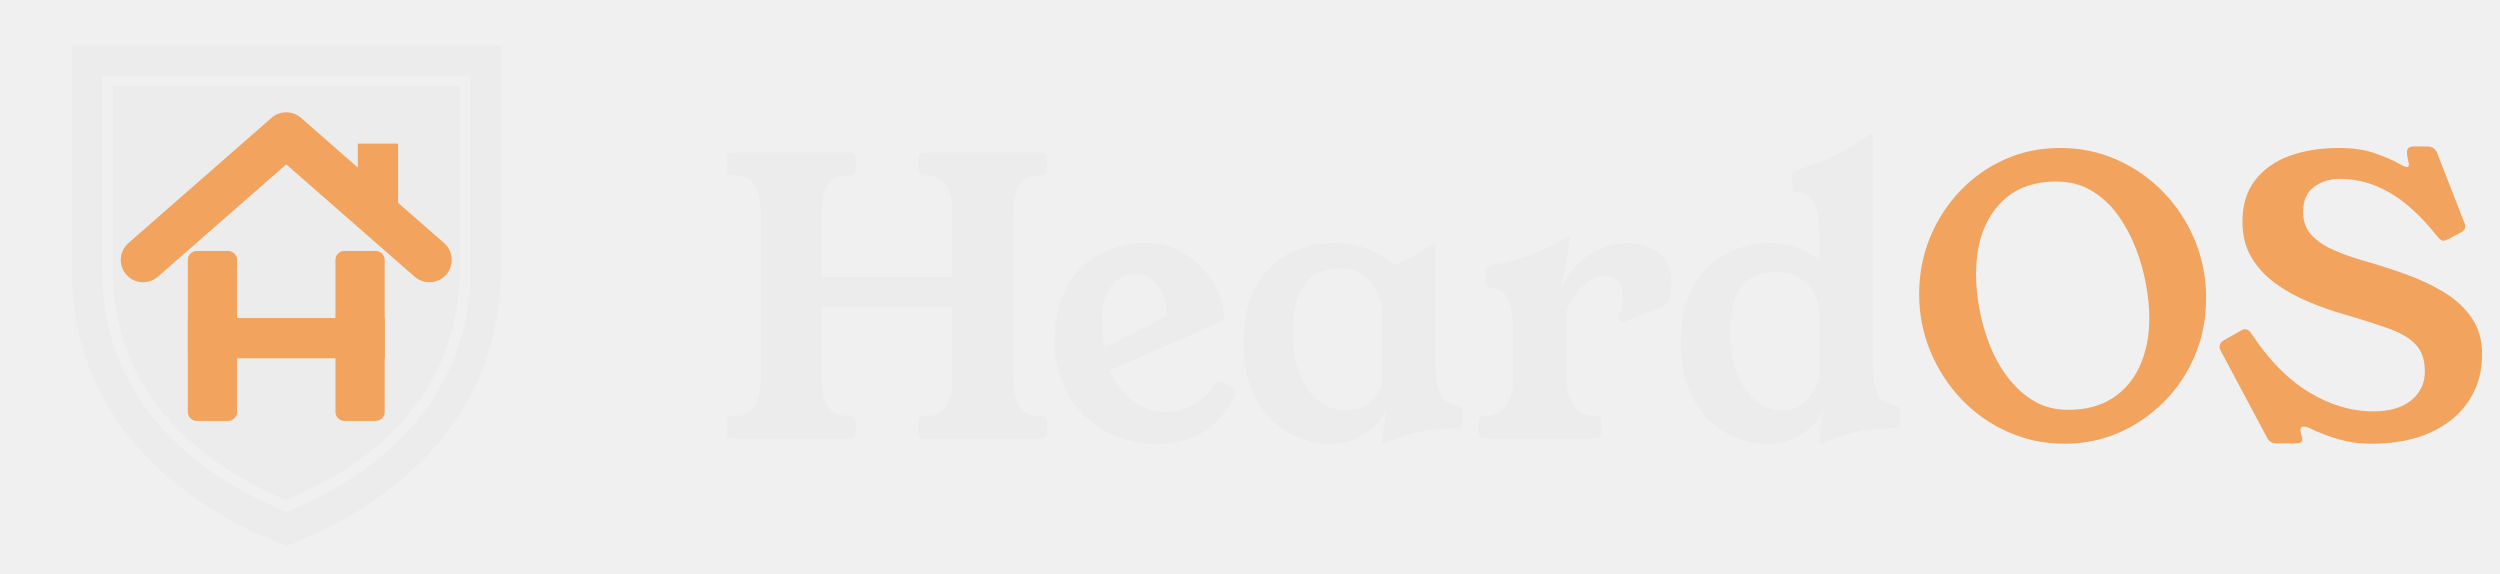
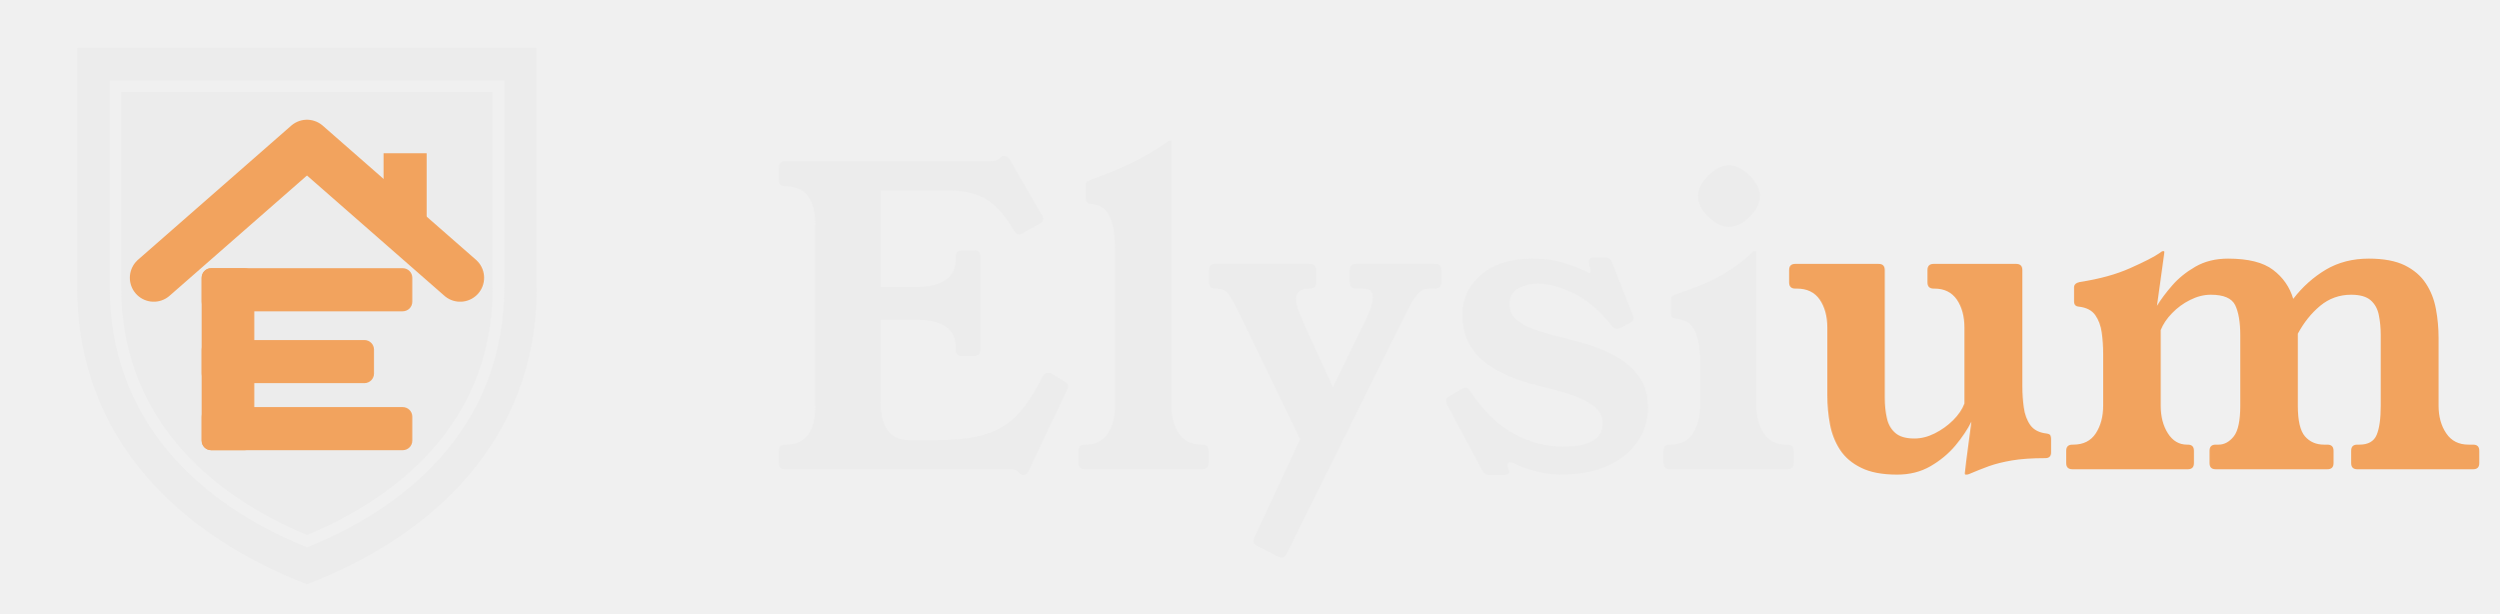
- <svg xmlns="http://www.w3.org/2000/svg" viewBox="0 0 279.46 64.00" width="279" height="64">
+ <svg xmlns="http://www.w3.org/2000/svg" viewBox="0 0 260.88 64.00" width="261" height="64">
  <g>
    <defs>
      <mask id="m6" maskUnits="userSpaceOnUse" x="0" y="0" width="64" height="64">
        <rect width="64" height="64" fill="#fff" />
        <path d="M12 9H52V30C52 43.5 43 52 32 56.5C21 52 12 43.5 12 30Z" fill="none" stroke="#000" stroke-width="1.2" />
      </mask>
    </defs>
    <path d="M8 5H56V30C56 46 45 56 32 61C19 56 8 46 8 30Z" fill="#ececec" mask="url(#m6)" />
    <rect x="40" y="16" width="4.5" height="8" fill="#f2a35e" />
    <path d="M16 29L32 15L48 29" fill="none" stroke="#f2a35e" stroke-width="5" stroke-linejoin="round" stroke-linecap="round" />
    <rect x="21" y="28" width="5.5" height="19" rx="1" fill="#f2a35e" />
-     <rect x="37.5" y="28" width="5.5" height="19" rx="1" fill="#f2a35e" />
-     <rect x="21" y="35.5" width="22" height="4.5" fill="#f2a35e" />
+     <rect x="21" y="28" width="22" height="4.5" rx="1" fill="#f2a35e" />
+     <rect x="21" y="35.5" width="18" height="4.5" rx="1" fill="#f2a35e" />
+     <rect x="21" y="42.5" width="22" height="4.5" rx="1" fill="#f2a35e" />
  </g>
-   <path d="M113.28 23.61L113.28 42.39Q113.28 44.09 113.90 45.27Q114.52 46.44 116.14 46.44L116.14 46.44L116.39 46.44Q117.03 46.44 117.03 47.08L117.03 47.08L117.03 48.36Q117.03 49 116.39 49L116.39 49L103.30 49Q102.66 49 102.66 48.36L102.66 48.36L102.66 47.08Q102.66 46.44 103.30 46.44L103.30 46.44L103.55 46.44Q105.17 46.44 105.81 45.27Q106.45 44.09 106.45 42.39L106.45 42.39L106.45 34.28L91.86 34.28L91.86 42.39Q91.86 44.09 92.50 45.27Q93.14 46.44 94.76 46.44L94.76 46.44L95.02 46.44Q95.66 46.44 95.66 47.08L95.66 47.08L95.66 48.36Q95.66 49 95.02 49L95.02 49L81.92 49Q81.28 49 81.28 48.36L81.28 48.36L81.28 47.08Q81.28 46.44 81.92 46.44L81.92 46.44L82.18 46.44Q83.80 46.44 84.42 45.27Q85.03 44.09 85.03 42.39L85.03 42.39L85.03 23.61Q85.03 21.91 84.42 20.73Q83.80 19.56 82.18 19.56L82.18 19.56L81.92 19.56Q81.28 19.56 81.28 18.92L81.28 18.92L81.28 17.64Q81.28 17 81.92 17L81.92 17L95.02 17Q95.66 17 95.66 17.64L95.66 17.64L95.66 18.92Q95.66 19.56 95.02 19.56L95.02 19.56L94.76 19.56Q93.14 19.56 92.50 20.73Q91.86 21.91 91.86 23.61L91.86 23.61L91.86 30.91L106.45 30.91L106.45 23.61Q106.45 21.91 105.81 20.73Q105.17 19.56 103.55 19.56L103.55 19.56L103.30 19.56Q102.66 19.56 102.66 18.92L102.66 18.92L102.66 17.64Q102.66 17 103.30 17L103.30 17L116.39 17Q117.03 17 117.03 17.64L117.03 17.64L117.03 18.92Q117.03 19.56 116.39 19.56L116.39 19.56L116.14 19.56Q114.52 19.56 113.90 20.73Q113.28 21.91 113.28 23.61L113.28 23.61ZM136.45 35.94L124.07 41.36Q124.80 43.15 126.40 44.56Q128 45.97 130.47 45.97L130.47 45.97Q131.84 45.97 133.33 45.20Q134.83 44.43 135.94 42.81L135.94 42.81Q136.06 42.60 136.28 42.60L136.28 42.60Q136.49 42.60 136.73 42.73Q136.96 42.86 137.98 43.45L137.98 43.45Q138.15 43.58 138.15 43.79L138.15 43.79Q138.15 44.09 137.90 44.52L137.90 44.52Q136.70 46.74 134.66 48.15Q132.61 49.55 129.32 49.55L129.32 49.55Q125.78 49.55 123.22 47.98Q120.66 46.40 119.27 43.79Q117.89 41.19 117.89 38.12L117.89 38.12Q117.89 35.18 118.76 33.06Q119.64 30.95 121.09 29.65Q122.54 28.35 124.35 27.73Q126.17 27.11 128.04 27.11L128.04 27.11Q130.18 27.11 131.80 27.94Q133.42 28.78 134.55 30.06Q135.68 31.34 136.26 32.77Q136.83 34.19 136.83 35.43L136.83 35.43Q136.83 35.77 136.45 35.94L136.45 35.94ZM123.56 38.72L130.43 35.26Q130.43 33.21 129.45 31.89Q128.47 30.57 126.98 30.57L126.98 30.57Q125.23 30.57 124.20 31.95Q123.18 33.34 123.18 35.43L123.18 35.43Q123.18 36.07 123.24 37.01Q123.31 37.95 123.56 38.72L123.56 38.72ZM160.47 27.20L160.47 41.11Q160.47 42.64 160.94 43.86Q161.41 45.07 162.99 45.29L162.99 45.29Q163.50 45.33 163.50 45.84L163.50 45.84L163.50 47.25Q163.50 47.85 162.86 47.85L162.86 47.85Q160.77 47.85 159.38 48.08Q157.99 48.32 156.99 48.68Q155.99 49.04 155.01 49.47L155.01 49.47Q154.84 49.55 154.71 49.55L154.71 49.55L154.58 49.55Q154.50 49.55 154.50 49.38L154.50 49.38Q154.50 49.21 154.58 48.55Q154.67 47.89 154.77 47.06Q154.88 46.23 154.97 45.63L154.97 45.63Q154.75 46.18 154.05 47.12Q153.34 48.06 152 48.81Q150.66 49.55 148.48 49.55L148.48 49.55Q147.03 49.55 145.39 48.96Q143.74 48.36 142.29 47.04Q140.84 45.71 139.93 43.56Q139.01 41.41 139.01 38.29L139.01 38.29Q139.01 34.32 140.44 31.87Q141.87 29.42 144.15 28.26Q146.43 27.11 148.99 27.11L148.99 27.11Q151.08 27.11 152.83 27.75Q154.58 28.39 155.90 29.59L155.90 29.59Q157.01 29.12 157.80 28.71Q158.59 28.31 159.15 27.88L159.15 27.88Q159.36 27.71 159.59 27.54Q159.83 27.37 160.13 27.20L160.13 27.20Q160.26 27.11 160.34 27.11L160.34 27.11L160.38 27.11Q160.47 27.11 160.47 27.20L160.47 27.20ZM154.50 42.98L154.50 34.41Q154.37 33.55 153.88 32.51Q153.39 31.46 152.41 30.72Q151.42 29.97 149.76 29.97L149.76 29.97Q147.71 29.97 146.56 30.97Q145.41 31.98 144.96 33.55Q144.51 35.13 144.51 36.93L144.51 36.93Q144.51 41.02 146.15 43.41Q147.80 45.80 150.40 45.80L150.40 45.80Q151.94 45.80 152.81 45.14Q153.69 44.48 154.07 43.79Q154.45 43.11 154.50 42.98L154.50 42.98ZM174.51 32.15L174.51 32.15Q175.66 29.67 177.71 28.39Q179.75 27.11 182.02 27.11L182.02 27.11Q184.02 27.11 185.43 28.22Q186.84 29.33 186.84 31.51L186.84 31.51Q186.84 32.45 186.67 33.17Q186.50 33.90 185.73 34.24L185.73 34.24L181.72 35.86Q181.46 35.94 181.33 35.94L181.33 35.94Q180.95 35.94 180.95 35.56L180.95 35.56Q180.95 35.43 181.03 35.18L181.03 35.18Q181.29 34.58 181.35 34.02Q181.42 33.47 181.42 33.04L181.42 33.04Q181.42 31.89 180.84 31.36Q180.27 30.82 179.41 30.82L179.41 30.82Q178.43 30.82 177.58 31.42Q176.73 32.02 176.09 32.87Q175.45 33.73 175.15 34.54L175.15 34.54L175.15 42.39Q175.15 44.09 175.91 45.27Q176.68 46.44 178.26 46.44L178.26 46.44L178.35 46.44Q178.99 46.44 178.99 47.08L178.99 47.08L178.99 48.36Q178.99 49 178.35 49L178.35 49L165.93 49Q165.29 49 165.29 48.36L165.29 48.36L165.29 47.08Q165.29 46.44 165.93 46.44L165.93 46.44L166.02 46.44Q167.59 46.44 168.36 45.27Q169.13 44.09 169.13 42.39L169.13 42.39L169.13 37.01Q169.13 35.86 168.98 34.79Q168.83 33.73 168.32 32.98Q167.81 32.23 166.61 32.10L166.61 32.10Q166.10 32.06 166.10 31.55L166.10 31.55L166.10 30.10Q166.10 29.67 166.74 29.54L166.74 29.54Q169.77 29.07 172.05 28.05Q174.34 27.03 175.15 26.43L175.15 26.43Q175.27 26.34 175.36 26.34L175.36 26.34L175.45 26.34Q175.53 26.34 175.53 26.43L175.53 26.43Q175.53 26.47 175.42 27.07Q175.32 27.67 175.17 28.58Q175.02 29.50 174.83 30.46Q174.63 31.42 174.51 32.15ZM209.37 14.95L209.37 41.11Q209.37 42.64 209.83 43.86Q210.30 45.07 211.88 45.29L211.88 45.29Q212.39 45.33 212.39 45.84L212.39 45.84L212.39 47.25Q212.39 47.85 211.75 47.85L211.75 47.85Q209.66 47.85 208.28 48.08Q206.89 48.32 205.89 48.68Q204.89 49.04 203.90 49.47L203.90 49.47Q203.73 49.55 203.61 49.55L203.61 49.55L203.52 49.55Q203.39 49.55 203.39 49.43L203.39 49.43Q203.48 48.45 203.58 47.51Q203.69 46.57 203.86 45.63L203.86 45.63Q203.65 46.18 202.94 47.12Q202.24 48.06 200.90 48.81Q199.55 49.55 197.38 49.55L197.38 49.55Q195.93 49.55 194.28 48.96Q192.64 48.36 191.19 47.04Q189.74 45.71 188.82 43.56Q187.90 41.41 187.90 38.29L187.90 38.29Q187.90 34.32 189.33 31.87Q190.76 29.42 193.05 28.26Q195.33 27.11 197.89 27.11L197.89 27.11Q201.13 27.11 203.39 29.12L203.39 29.12L203.39 26.39Q203.39 25.23 203.24 24.17Q203.09 23.10 202.58 22.35Q202.07 21.61 200.87 21.48L200.87 21.48Q200.36 21.44 200.36 20.93L200.36 20.93L200.36 19.47Q200.36 19.22 200.53 19.11Q200.70 19.01 201.00 18.92L201.00 18.92Q204.37 17.81 206.27 16.70Q208.17 15.59 209.02 14.95L209.02 14.95Q209.15 14.87 209.24 14.87L209.24 14.87L209.28 14.87Q209.37 14.87 209.37 14.95L209.37 14.95ZM203.39 42.17L203.39 35.18Q203.39 33.17 202.09 31.76Q200.79 30.35 198.66 30.35L198.66 30.35Q196.61 30.35 195.46 31.25Q194.30 32.15 193.86 33.64Q193.41 35.13 193.41 36.93L193.41 36.93Q193.41 41.02 195.05 43.41Q196.69 45.80 199.30 45.80L199.30 45.80Q200.45 45.80 201.30 45.22Q202.15 44.65 202.69 43.79Q203.22 42.94 203.39 42.17L203.39 42.17Z" fill="#ececec" />
-   <path d="M230.31 16.49L230.31 16.49Q233.69 16.49 236.65 17.81Q239.62 19.13 241.86 21.46Q244.10 23.78 245.35 26.81Q246.61 29.84 246.61 33.26L246.61 33.26Q246.61 36.67 245.38 39.63Q244.14 42.60 241.94 44.82Q239.74 47.04 236.89 48.30Q234.03 49.55 230.78 49.55L230.78 49.55Q227.41 49.55 224.45 48.23Q221.48 46.91 219.26 44.58Q217.05 42.26 215.79 39.23Q214.53 36.20 214.53 32.83L214.53 32.83Q214.53 29.50 215.72 26.56Q216.92 23.61 219.07 21.33Q221.23 19.05 224.09 17.77Q226.94 16.49 230.31 16.49ZM229.85 20.24L229.85 20.24Q225.58 20.24 223.23 23.08Q220.89 25.92 220.89 30.57L220.89 30.57Q220.89 32.40 221.27 34.49Q221.65 36.58 222.44 38.57Q223.23 40.55 224.47 42.17Q225.71 43.79 227.37 44.78Q229.03 45.76 231.21 45.76L231.21 45.76Q234.11 45.76 236.14 44.46Q238.17 43.15 239.21 40.83Q240.26 38.50 240.26 35.47L240.26 35.47Q240.26 33.81 239.89 31.76Q239.53 29.71 238.74 27.69Q237.95 25.66 236.74 23.98Q235.52 22.29 233.81 21.27Q232.11 20.24 229.85 20.24ZM275.11 25.92L273.66 26.69Q273.54 26.73 273.41 26.79Q273.28 26.86 273.15 26.86L273.15 26.86Q272.81 26.86 272.43 26.34L272.43 26.34Q269.70 22.93 267.05 21.44Q264.41 19.94 261.59 19.94L261.59 19.94Q259.88 19.94 258.67 20.84Q257.45 21.74 257.45 23.66L257.45 23.66Q257.45 25.23 258.43 26.26Q259.41 27.28 260.97 27.94Q262.53 28.61 264.15 29.07L264.15 29.07Q266.58 29.76 268.95 30.61Q271.32 31.46 273.24 32.64Q275.16 33.81 276.31 35.50Q277.46 37.18 277.46 39.57L277.46 39.57Q277.46 42.47 275.99 44.73Q274.52 46.99 271.74 48.27Q268.97 49.55 265.05 49.55L265.05 49.55Q263.13 49.55 261.44 49.06Q259.75 48.57 258.18 47.81L258.18 47.81Q257.83 47.63 257.54 47.63L257.54 47.63Q257.15 47.63 257.15 48.06L257.15 48.06Q257.15 48.19 257.24 48.53L257.24 48.53Q257.37 48.83 257.37 49.04L257.37 49.04Q257.37 49.51 256.64 49.51L256.64 49.51L254.51 49.51Q253.74 49.51 253.44 48.91L253.44 48.91L248.28 39.23Q248.11 38.89 248.11 38.72L248.11 38.72Q248.11 38.25 248.58 37.99L248.58 37.99L250.45 36.93Q250.58 36.84 250.71 36.80Q250.84 36.75 250.97 36.75L250.97 36.75Q251.39 36.75 251.69 37.27L251.69 37.27Q254.59 41.66 258.11 43.79Q261.63 45.93 265.30 45.93L265.30 45.93Q268.07 45.93 269.57 44.67Q271.06 43.41 271.06 41.49L271.06 41.49Q271.06 39.61 270.12 38.55Q269.18 37.48 267.22 36.75Q265.26 36.03 262.19 35.13L262.19 35.13Q260.10 34.54 258.05 33.68Q256 32.83 254.34 31.61Q252.67 30.40 251.67 28.71Q250.67 27.03 250.67 24.72L250.67 24.72Q250.67 21.91 252.10 20.07Q253.53 18.24 255.96 17.36Q258.39 16.49 261.46 16.49L261.46 16.49Q263.85 16.49 265.51 17.09Q267.18 17.68 268.07 18.19L268.07 18.19Q268.80 18.62 269.06 18.62L269.06 18.62Q269.27 18.62 269.27 18.37L269.27 18.37Q269.27 18.15 269.16 17.77Q269.06 17.38 269.06 16.96L269.06 16.96Q269.06 16.32 269.82 16.32L269.82 16.32L271.36 16.32Q272.13 16.32 272.43 17.04L272.43 17.04L275.41 24.68Q275.50 24.85 275.54 25Q275.58 25.15 275.58 25.28L275.58 25.28Q275.58 25.66 275.11 25.92L275.11 25.92Z" fill="#f2a35e" />
+   <path d="M111.12 39.82Q111.51 40.03 111.51 40.29Q111.51 40.46 111.38 40.72L107.35 49.21Q107.18 49.59 106.83 49.59Q106.62 49.59 106.45 49.42L106.23 49.21Q106.02 48.99 105.38 48.99H81.92Q81.28 48.99 81.28 48.35V47.06Q81.28 46.42 81.92 46.42H82.01Q85.10 46.42 85.10 42.35V23.52Q85.10 19.45 81.97 19.45H81.92Q81.28 19.45 81.28 18.81V17.52Q81.28 16.83 81.92 16.83H103.40Q103.96 16.83 104.22 16.62L104.48 16.41Q104.61 16.28 104.82 16.28Q105.16 16.28 105.38 16.62L108.76 22.45Q108.89 22.62 108.89 22.84Q108.89 23.14 108.55 23.35L106.83 24.30Q106.53 24.47 106.36 24.47Q106.06 24.47 105.85 24.08L105.72 23.87Q104.39 21.64 102.87 20.76Q101.35 19.88 98.86 19.88H91.91V29.96H95.69Q97.62 29.96 98.69 29.23Q99.76 28.50 99.76 27.08V26.78Q99.76 26.14 100.40 26.14H101.69Q102.33 26.14 102.33 26.78V36.52Q102.33 37.16 101.69 37.16H100.40Q99.76 37.16 99.76 36.52V36.26Q99.76 34.80 98.71 34.09Q97.66 33.39 95.69 33.39H91.91V41.87Q91.91 45.95 94.87 45.95H97.66Q100.83 45.95 102.83 45.35Q104.82 44.75 106.17 43.33Q107.52 41.92 108.72 39.52L108.85 39.26Q109.06 38.92 109.41 38.92Q109.62 38.92 109.75 39.00ZM125.53 46.42Q126.17 46.42 126.17 47.06V48.35Q126.17 48.99 125.44 48.99H113.31Q112.58 48.99 112.58 48.35V47.06Q112.58 46.42 113.22 46.42H113.31Q114.90 46.42 115.65 45.24Q116.40 44.06 116.40 42.35V26.27Q116.40 25.07 116.25 24.00Q116.10 22.92 115.58 22.17Q115.07 21.42 113.87 21.29Q113.35 21.25 113.35 20.74V19.28Q113.35 19.02 113.52 18.94Q113.70 18.85 114.00 18.72Q117.04 17.61 118.86 16.64Q120.68 15.68 121.88 14.78Q121.97 14.69 122.06 14.69H122.19Q122.27 14.69 122.27 14.78V42.30Q122.27 44.02 123.04 45.22Q123.81 46.42 125.40 46.42ZM149.84 27.55Q150.48 27.55 150.48 28.20V29.48Q150.48 30.13 149.84 30.13H149.24Q148.55 30.13 148.04 30.66Q147.53 31.20 146.75 32.78L134.32 57.83Q134.06 58.38 133.46 58.13L131.28 57.01Q130.67 56.75 130.93 56.15L135.73 45.86L129.43 32.83Q128.66 31.24 128.23 30.68Q127.80 30.13 126.94 30.13H126.86Q126.22 30.13 126.22 29.48V28.20Q126.22 27.55 126.86 27.55H136.76Q137.41 27.55 137.41 28.20V29.48Q137.41 30.13 136.76 30.13H136.68Q135.31 30.13 135.31 31.24Q135.31 31.80 135.61 32.55Q135.91 33.30 136.29 34.16L139.16 40.42L142.25 34.07Q142.72 33.17 143.02 32.38Q143.32 31.58 143.32 31.03Q143.32 30.13 142.34 30.13H141.57Q140.92 30.13 140.92 29.48V28.20Q140.92 27.55 141.57 27.55ZM169.26 34.20Q169.01 34.33 168.84 34.33Q168.54 34.33 168.28 34.03Q166.35 31.58 164.25 30.60Q162.15 29.61 160.60 29.61Q159.49 29.61 158.55 30.08Q157.60 30.56 157.60 31.80Q157.60 32.74 158.31 33.36Q159.02 33.99 160.13 34.37Q161.25 34.76 162.40 35.06Q164.08 35.44 165.77 35.96Q167.46 36.47 168.88 37.31Q170.29 38.14 171.17 39.39Q172.05 40.63 172.05 42.52Q172.05 44.53 170.96 46.12Q169.86 47.71 167.85 48.63Q165.83 49.55 163.05 49.55Q161.72 49.55 160.45 49.23Q159.19 48.91 158.07 48.39Q157.82 48.26 157.69 48.26Q157.39 48.26 157.39 48.56Q157.39 48.65 157.47 48.91Q157.56 49.16 157.56 49.25Q157.56 49.59 157.04 49.59H155.50Q155.03 49.59 154.77 49.16L151.08 42.26Q150.96 42.00 150.96 41.87Q150.96 41.57 151.30 41.36L152.63 40.59Q152.89 40.46 153.01 40.46Q153.27 40.46 153.49 40.85Q155.59 43.98 158.09 45.31Q160.60 46.63 163.22 46.63Q167.33 46.63 167.33 44.19Q167.33 43.08 166.33 42.35Q165.32 41.62 163.84 41.15Q162.36 40.67 160.86 40.33Q158.12 39.65 156.49 38.77Q154.86 37.89 154.04 36.88Q153.23 35.87 152.95 34.86Q152.67 33.86 152.67 32.91Q152.67 30.34 154.64 28.67Q156.62 27.00 160.00 27.00Q162.02 27.00 163.56 27.53Q165.11 28.07 165.71 28.41Q165.88 28.50 165.96 28.50Q166.09 28.50 166.09 28.33Q166.09 28.20 165.96 27.81Q165.92 27.60 165.90 27.49Q165.88 27.38 165.88 27.30Q165.88 26.87 166.43 26.87H167.55Q168.11 26.87 168.28 27.34L170.42 32.78Q170.55 33.04 170.55 33.21Q170.55 33.51 170.21 33.69ZM186.63 46.42Q187.27 46.42 187.27 47.06V48.35Q187.27 48.99 186.54 48.99H174.41Q173.68 48.99 173.68 48.35V47.06Q173.68 46.42 174.32 46.42H174.41Q176.00 46.42 176.75 45.24Q177.50 44.06 177.50 42.35V37.80Q177.50 36.82 177.35 35.83Q177.20 34.84 176.68 34.11Q176.17 33.39 174.97 33.26Q174.45 33.21 174.45 32.70V31.24Q174.45 30.98 174.62 30.88Q174.80 30.77 175.10 30.68Q178.48 29.57 180.31 28.39Q182.13 27.21 182.99 26.31Q183.07 26.22 183.16 26.22H183.29Q183.37 26.22 183.37 26.31V42.30Q183.37 44.02 184.14 45.22Q184.91 46.42 186.50 46.42ZM180.50 17.26Q181.61 17.26 182.69 18.34Q183.76 19.41 183.76 20.48Q183.76 21.55 182.69 22.62Q181.61 23.69 180.50 23.69Q179.47 23.69 178.35 22.62Q177.28 21.59 177.28 20.48Q177.28 19.41 178.35 18.34Q179.43 17.26 180.50 17.26Z" fill="#ececec" />
+   <path d="M211.16 40.33Q211.16 41.45 211.31 42.54Q211.46 43.63 211.99 44.38Q212.53 45.13 213.69 45.26Q214.03 45.31 214.09 45.46Q214.16 45.61 214.16 45.82V47.23Q214.16 47.83 213.56 47.83Q211.46 47.83 210.06 48.07Q208.67 48.31 207.66 48.67Q206.65 49.04 205.67 49.46Q205.50 49.55 205.32 49.55H205.24Q205.15 49.55 205.15 49.42Q205.15 49.29 205.30 48.11Q205.45 46.93 205.84 44.02Q205.24 45.22 204.17 46.51Q203.09 47.79 201.57 48.67Q200.05 49.55 198.08 49.55Q195.76 49.55 194.33 48.84Q192.89 48.14 192.12 46.96Q191.35 45.78 191.07 44.30Q190.79 42.82 190.79 41.27V34.20Q190.79 32.44 190.00 31.28Q189.20 30.13 187.62 30.13H187.44Q186.80 30.13 186.80 29.48V28.20Q186.80 27.55 187.44 27.55H196.15Q196.79 27.55 196.79 28.20V41.53Q196.79 42.69 197.01 43.65Q197.22 44.62 197.89 45.20Q198.55 45.78 199.88 45.78Q200.95 45.78 202.02 45.24Q203.09 44.70 203.93 43.87Q204.77 43.03 205.11 42.13V34.20Q205.11 32.44 204.32 31.28Q203.52 30.13 201.98 30.13H201.89Q201.25 30.13 201.25 29.48V28.20Q201.25 27.55 201.89 27.55H210.51Q211.16 27.55 211.16 28.20ZM258.24 46.42Q258.88 46.42 258.88 47.06V48.35Q258.88 48.99 258.24 48.99H246.14Q245.50 48.99 245.50 48.35V47.06Q245.50 46.42 246.14 46.42H246.36Q247.73 46.42 248.16 45.41Q248.59 44.40 248.59 42.35V35.01Q248.59 33.86 248.39 32.89Q248.20 31.93 247.54 31.35Q246.87 30.77 245.50 30.77Q243.66 30.77 242.26 31.93Q240.87 33.09 239.93 34.84V42.35Q239.93 44.70 240.68 45.56Q241.43 46.42 242.67 46.42H243.01Q243.66 46.42 243.66 47.06V48.35Q243.66 48.99 243.01 48.99H231.35Q230.71 48.99 230.71 48.35V47.06Q230.71 46.42 231.35 46.42H231.65Q232.55 46.42 233.24 45.56Q233.92 44.70 233.92 42.35V35.01Q233.92 32.96 233.39 31.86Q232.85 30.77 230.84 30.77Q229.76 30.77 228.69 31.31Q227.62 31.84 226.81 32.68Q225.99 33.51 225.61 34.46V42.35Q225.61 44.06 226.36 45.24Q227.11 46.42 228.35 46.42H228.44Q229.08 46.42 229.08 47.06V48.35Q229.08 48.99 228.44 48.99H216.39Q215.74 48.99 215.74 48.35V47.06Q215.74 46.42 216.39 46.42H216.47Q218.06 46.42 218.83 45.24Q219.60 44.06 219.60 42.35V36.94Q219.60 35.79 219.45 34.71Q219.30 33.64 218.77 32.89Q218.23 32.14 217.03 32.01Q216.56 31.97 216.56 31.46V30.00Q216.56 29.57 217.16 29.44Q220.25 28.97 222.45 27.98Q224.66 27.00 225.52 26.40Q225.73 26.22 225.86 26.22H225.91Q225.99 26.22 225.99 26.31Q225.99 26.40 225.95 26.65L225.22 31.93Q225.82 30.94 226.81 29.80Q227.79 28.67 229.25 27.83Q230.71 27.00 232.64 27.00Q235.81 27.00 237.35 28.18Q238.90 29.35 239.45 31.20Q240.91 29.31 242.86 28.15Q244.81 27.00 247.34 27.00Q249.66 27.00 251.10 27.70Q252.53 28.41 253.30 29.59Q254.08 30.77 254.35 32.25Q254.63 33.73 254.63 35.27V42.35Q254.63 44.06 255.43 45.24Q256.22 46.42 257.76 46.42Z" fill="#f2a35e" />
</svg>
